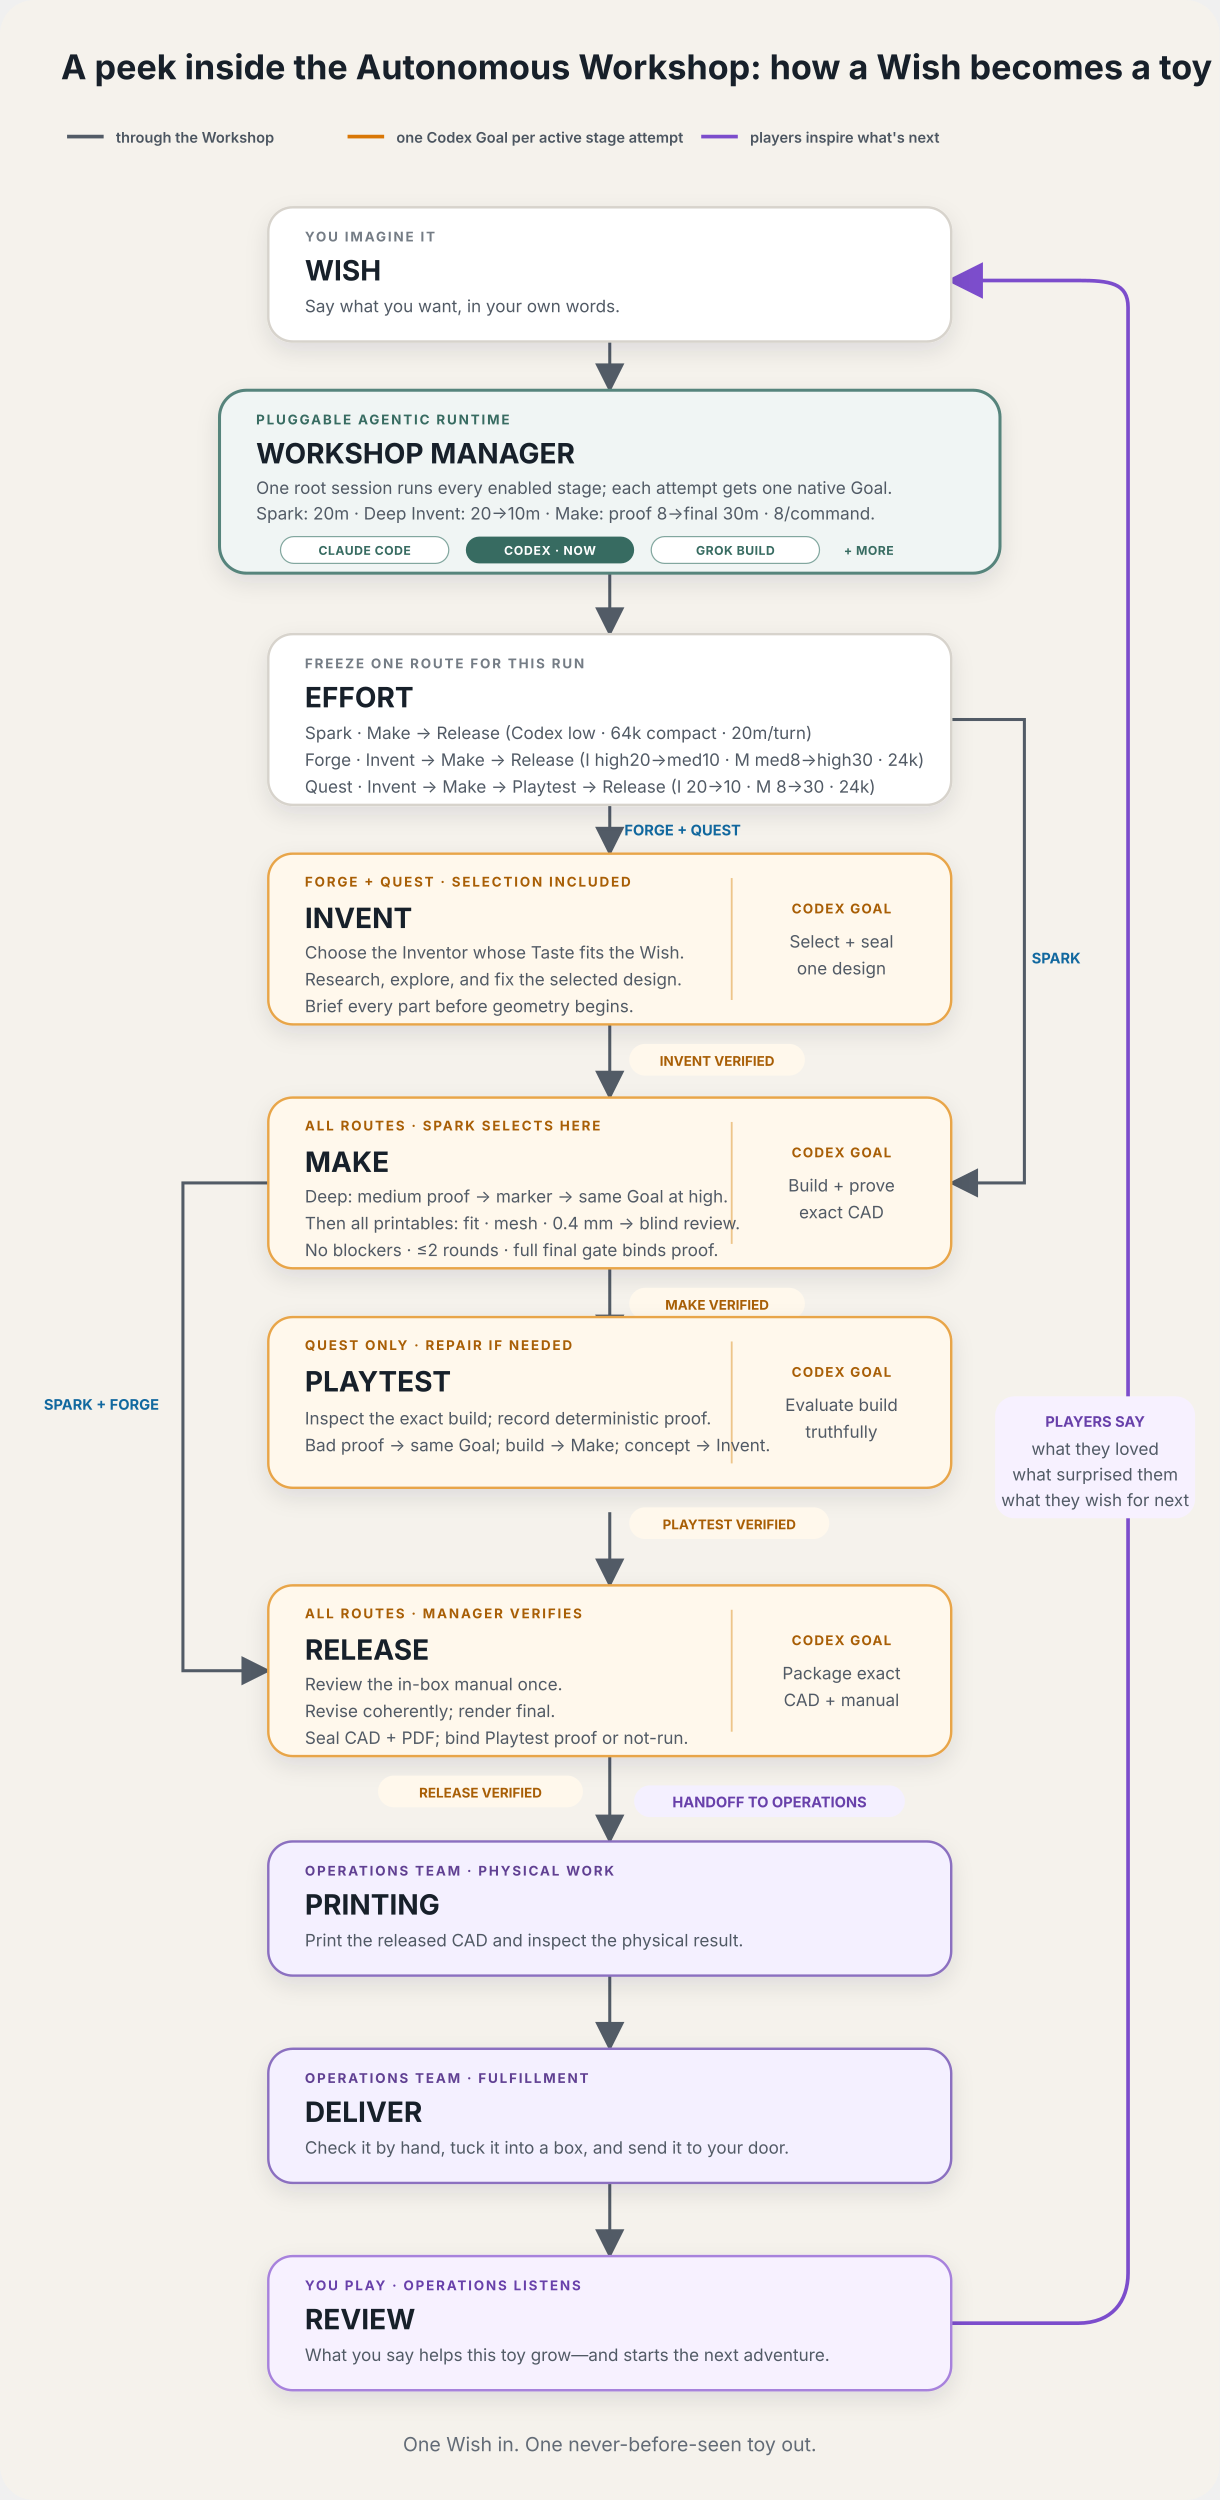
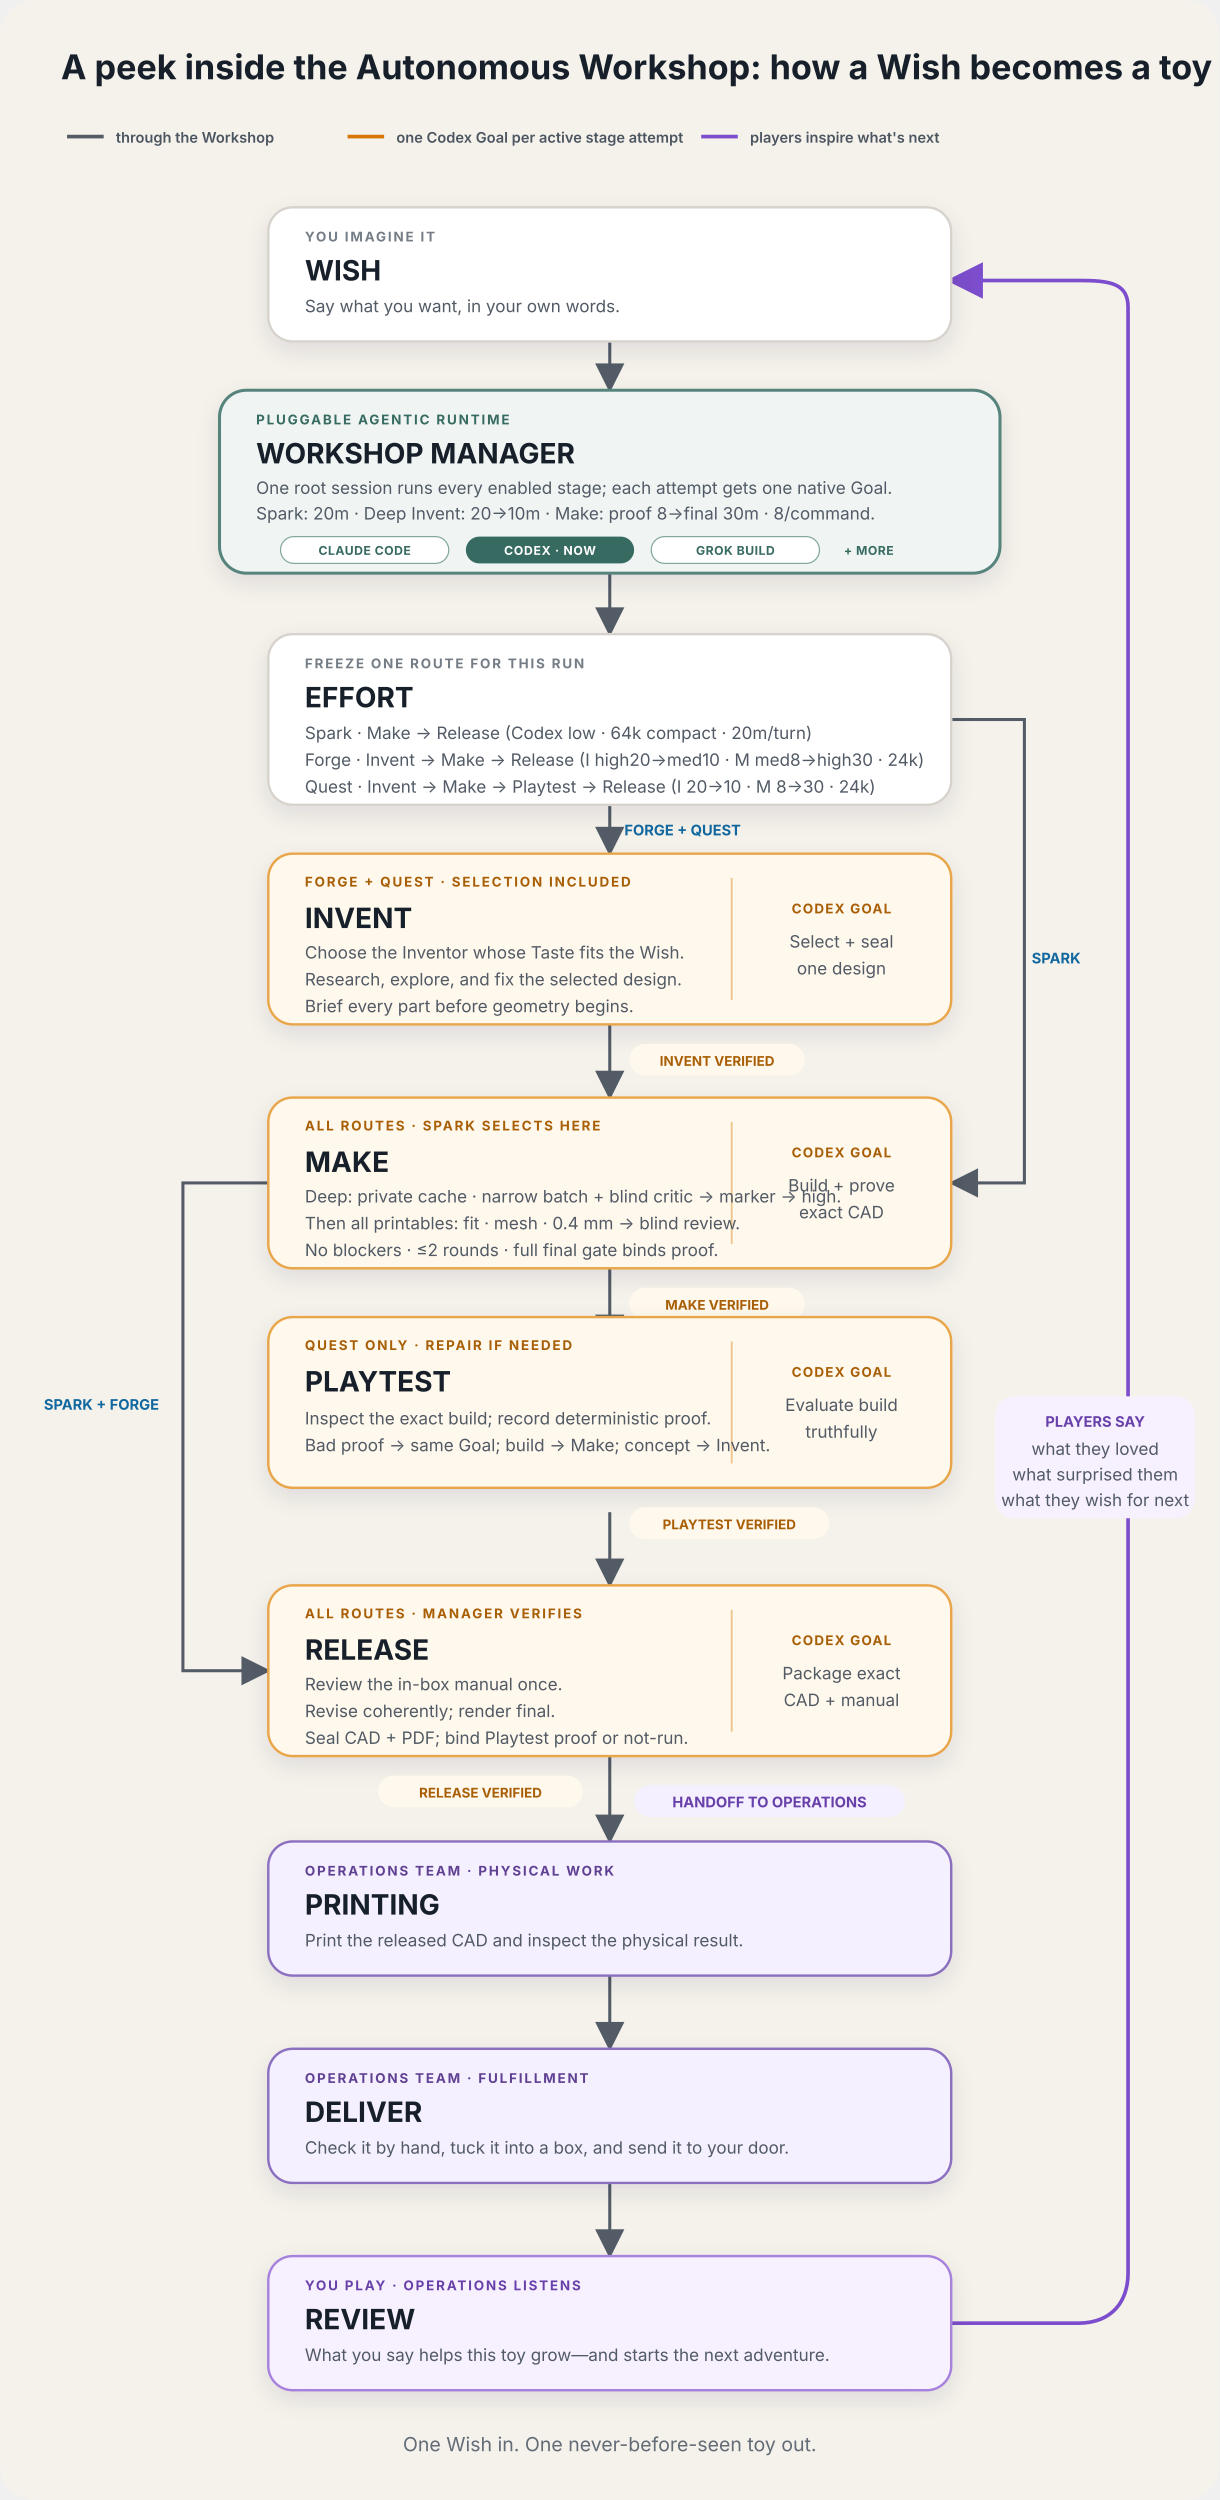
<svg xmlns="http://www.w3.org/2000/svg" viewBox="0 0 1000 2050" role="img" aria-labelledby="title description">
  <defs>
    <filter id="shadow" x="-20%" y="-20%" width="140%" height="160%">
      <feDropShadow dx="0" dy="7" stdDeviation="9" flood-color="#17202a" flood-opacity="0.10" />
    </filter>
    <marker id="arrow-main" viewBox="0 0 12 12" markerWidth="24" markerHeight="24" refX="11" refY="6" orient="auto" markerUnits="userSpaceOnUse" overflow="visible">
      <polygon points="0,0 12,6 0,12" fill="#525b66" />
    </marker>
    <marker id="arrow-ai" markerWidth="10" markerHeight="10" refX="8" refY="5" orient="auto" markerUnits="strokeWidth">
      <path d="M 0 0 L 10 5 L 0 10 z" fill="#1675b8" />
    </marker>
    <marker id="arrow-human" markerWidth="10" markerHeight="10" refX="8" refY="5" orient="auto" markerUnits="strokeWidth">
      <path d="M 0 0 L 10 5 L 0 10 z" fill="#7c4dcc" />
    </marker>
    <style>
      .title { font: 700 28px -apple-system, BlinkMacSystemFont, "Segoe UI", sans-serif; fill: #17202a; }
      .subtitle { font: 400 16px -apple-system, BlinkMacSystemFont, "Segoe UI", sans-serif; fill: #626b76; }
      .legend { font: 600 12px -apple-system, BlinkMacSystemFont, "Segoe UI", sans-serif; fill: #4b5560; }
      .node { fill: #ffffff; stroke: #d7d3cc; stroke-width: 2; }
      .node-manager { fill: #f0f5f4; stroke: #56847c; stroke-width: 2.5; }
      .node-internal { fill: #fff8ec; stroke: #e8a548; stroke-width: 2; }
      .node-ai { fill: #eef8ff; stroke: #67aee0; stroke-width: 2; }
      .node-human { fill: #f7f1ff; stroke: #a782dc; stroke-width: 2; }
      .node-ops { fill: #f4f0ff; stroke: #8b6fc0; stroke-width: 2; }
      .eyebrow { font: 700 11px -apple-system, BlinkMacSystemFont, "Segoe UI", sans-serif; letter-spacing: 1.5px; fill: #747c85; }
      .eyebrow-manager { fill: #376b61; }
      .eyebrow-internal { fill: #a85e05; }
      .eyebrow-ai { fill: #11689f; }
      .eyebrow-human { fill: #6840aa; }
      .eyebrow-ops { fill: #604092; }
      .heading { font: 700 23px -apple-system, BlinkMacSystemFont, "Segoe UI", sans-serif; fill: #17202a; }
      .body { font: 400 14px -apple-system, BlinkMacSystemFont, "Segoe UI", sans-serif; fill: #515a65; }
      .pill-now { fill: #376b61; }
      .pill-future { fill: #ffffff; stroke: #82a79f; stroke-width: 1; }
      .pill-now-text { font: 700 10px -apple-system, BlinkMacSystemFont, "Segoe UI", sans-serif; letter-spacing: 0.6px; fill: #ffffff; }
      .pill-future-text { font: 700 10px -apple-system, BlinkMacSystemFont, "Segoe UI", sans-serif; letter-spacing: 0.4px; fill: #376b61; }
      .goal-copy { font: 700 11px -apple-system, BlinkMacSystemFont, "Segoe UI", sans-serif; letter-spacing: 1px; fill: #a85e05; }
      .gate { font: 700 11px -apple-system, BlinkMacSystemFont, "Segoe UI", sans-serif; fill: #a85e05; }
      .gate-ai { font: 700 11px -apple-system, BlinkMacSystemFont, "Segoe UI", sans-serif; fill: #11689f; }
      .edge-label-ai { font: 700 12px -apple-system, BlinkMacSystemFont, "Segoe UI", sans-serif; fill: #11689f; }
      .edge-label-human { font: 700 12px -apple-system, BlinkMacSystemFont, "Segoe UI", sans-serif; fill: #6840aa; }
      .flow { fill: none; stroke: #525b66; stroke-width: 2.5; marker-end: url(#arrow-main); }
      .feedback-ai { fill: none; stroke: #1675b8; stroke-width: 3; marker-end: url(#arrow-ai); }
      .feedback-human { fill: none; stroke: #7c4dcc; stroke-width: 3; marker-end: url(#arrow-human); }
    </style>
  </defs>
  <rect width="1000" height="2050" rx="28" fill="#f5f2ec" />
  <text x="50" y="65" class="title">A peek inside the Autonomous Workshop: how a Wish becomes a toy</text>
  <g transform="translate(55 112)">
    <g>
      <line x1="0" y1="0" x2="30" y2="0" stroke="#525b66" stroke-width="3" />
      <text x="40" y="5" class="legend">through the Workshop</text>
    </g>
    <g transform="translate(230 0)">
      <line x1="0" y1="0" x2="30" y2="0" stroke="#d97706" stroke-width="3" />
      <text x="40" y="5" class="legend">one Codex Goal per active stage attempt</text>
    </g>
    <g transform="translate(520 0)">
      <line x1="0" y1="0" x2="30" y2="0" stroke="#7c4dcc" stroke-width="3" />
      <text x="40" y="5" class="legend">players inspire what's next</text>
    </g>
  </g>
  <path class="flow" d="M 500 280 V 320" />
  <path class="flow" d="M 500 470 V 520" />
  <path class="flow" d="M 500 660 V 700" />
  <path class="flow" d="M 500 840 V 900" />
  <path class="flow" d="M 500 1040 V 1100" />
  <path class="flow" d="M 500 1240 V 1300" />
  <path class="flow" d="M 500 1440 V 1510" />
  <path class="flow" d="M 500 1620 V 1680" />
  <path class="flow" d="M 500 1790 V 1850" />
  <path class="flow" d="M 780 590 H 840 V 970 H 780" />
  <path class="flow" d="M 220 970 H 150 V 1370 H 220" />
  <text x="846" y="790" class="edge-label-ai">SPARK</text>
  <text x="36" y="1156" class="edge-label-ai">SPARK + FORGE</text>
  <text x="512" y="685" class="edge-label-ai">FORGE + QUEST</text>
  <path class="feedback-human" d="M 780 1905 H 884 C 912 1905, 925 1887, 925 1864 V 252 C 925 232, 910 230, 884 230 H 782" />
  <g>
    <rect x="816" y="1145" width="164" height="100" rx="16" fill="#f7f1ff" />
    <text x="898" y="1170" text-anchor="middle" class="edge-label-human">PLAYERS SAY</text>
    <text x="898" y="1193" text-anchor="middle" class="body">what they loved</text>
    <text x="898" y="1214" text-anchor="middle" class="body">what surprised them</text>
    <text x="898" y="1235" text-anchor="middle" class="body">what they wish for next</text>
  </g>
  <g filter="url(#shadow)">
    <rect class="node" x="220" y="170" width="560" height="110" rx="20" />
  </g>
  <text x="250" y="198" class="eyebrow">YOU IMAGINE IT</text>
  <text x="250" y="230" class="heading">WISH</text>
  <text x="250" y="256" class="body">Say what you want, in your own words.</text>
  <g filter="url(#shadow)">
    <rect class="node-manager" x="180" y="320" width="640" height="150" rx="22" />
  </g>
  <text x="210" y="348" class="eyebrow eyebrow-manager">PLUGGABLE AGENTIC RUNTIME</text>
  <text x="210" y="380" class="heading">WORKSHOP MANAGER</text>
  <text x="210" y="405" class="body">One root session runs every enabled stage; each attempt gets one native Goal.</text>
  <text x="210" y="426" class="body">Spark: 20m · Deep Invent: 20→10m · Make: proof 8→final 30m · 8/command.</text>
  <rect x="230" y="440" width="138" height="22" rx="11" class="pill-future" />
  <text x="299" y="455" text-anchor="middle" class="pill-future-text">CLAUDE CODE</text>
  <rect x="382" y="440" width="138" height="22" rx="11" class="pill-now" />
  <text x="451" y="455" text-anchor="middle" class="pill-now-text">CODEX · NOW</text>
  <rect x="534" y="440" width="138" height="22" rx="11" class="pill-future" />
  <text x="603" y="455" text-anchor="middle" class="pill-future-text">GROK BUILD</text>
  <text x="692" y="455" class="pill-future-text">+ MORE</text>
  <g filter="url(#shadow)">
    <rect class="node" x="220" y="520" width="560" height="140" rx="20" />
  </g>
  <text x="250" y="548" class="eyebrow">FREEZE ONE ROUTE FOR THIS RUN</text>
  <text x="250" y="580" class="heading">EFFORT</text>
  <text x="250" y="606" class="body">Spark · Make → Release (Codex low · 64k compact · 20m/turn)</text>
  <text x="250" y="628" class="body">Forge · Invent → Make → Release (I high20→med10 · M med8→high30 · 24k)</text>
  <text x="250" y="650" class="body">Quest · Invent → Make → Playtest → Release (I 20→10 · M 8→30 · 24k)</text>
  <g filter="url(#shadow)">
    <rect class="node-internal" x="220" y="700" width="560" height="140" rx="20" />
  </g>
  <line x1="600" y1="720" x2="600" y2="820" stroke="#edc58a" stroke-width="1.5" />
  <text x="250" y="727" class="eyebrow eyebrow-internal">FORGE + QUEST · SELECTION INCLUDED</text>
  <text x="250" y="761" class="heading">INVENT</text>
  <text x="250" y="786" class="body">Choose the Inventor whose Taste fits the Wish.</text>
  <text x="250" y="808" class="body">Research, explore, and fix the selected design.</text>
  <text x="250" y="830" class="body">Brief every part before geometry begins.</text>
  <text x="690" y="749" text-anchor="middle" class="goal-copy">CODEX GOAL</text>
  <text x="690" y="777" text-anchor="middle" class="body">Select + seal</text>
  <text x="690" y="799" text-anchor="middle" class="body">one design</text>
  <rect x="516" y="856" width="144" height="26" rx="13" fill="#fff8ec" />
  <text x="588" y="874" text-anchor="middle" class="gate">INVENT VERIFIED</text>
  <g filter="url(#shadow)">
    <rect class="node-internal" x="220" y="900" width="560" height="140" rx="20" />
  </g>
  <line x1="600" y1="920" x2="600" y2="1020" stroke="#edc58a" stroke-width="1.5" />
  <text x="250" y="927" class="eyebrow eyebrow-internal">ALL ROUTES · SPARK SELECTS HERE</text>
  <text x="250" y="961" class="heading">MAKE</text>
-   <text x="250" y="986" class="body">Deep: medium proof → marker → same Goal at high.</text>
+   <text x="250" y="986" class="body">Deep: private cache · narrow batch + blind critic → marker → high.</text>
  <text x="250" y="1008" class="body">Then all printables: fit · mesh · 0.4 mm → blind review.</text>
  <text x="250" y="1030" class="body">No blockers · ≤2 rounds · full final gate binds proof.</text>
  <text x="690" y="949" text-anchor="middle" class="goal-copy">CODEX GOAL</text>
  <text x="690" y="977" text-anchor="middle" class="body">Build + prove</text>
  <text x="690" y="999" text-anchor="middle" class="body">exact CAD</text>
  <rect x="516" y="1056" width="144" height="26" rx="13" fill="#fff8ec" />
  <text x="588" y="1074" text-anchor="middle" class="gate">MAKE VERIFIED</text>
  <g filter="url(#shadow)">
    <rect class="node-internal" x="220" y="1080" width="560" height="140" rx="20" />
  </g>
  <line x1="600" y1="1100" x2="600" y2="1200" stroke="#edc58a" stroke-width="1.5" />
  <text x="250" y="1107" class="eyebrow eyebrow-internal">QUEST ONLY · REPAIR IF NEEDED</text>
  <text x="250" y="1141" class="heading">PLAYTEST</text>
  <text x="250" y="1168" class="body">Inspect the exact build; record deterministic proof.</text>
  <text x="250" y="1190" class="body">Bad proof → same Goal; build → Make; concept → Invent.</text>
  <text x="690" y="1129" text-anchor="middle" class="goal-copy">CODEX GOAL</text>
  <text x="690" y="1157" text-anchor="middle" class="body">Evaluate build</text>
  <text x="690" y="1179" text-anchor="middle" class="body">truthfully</text>
  <rect x="516" y="1236" width="164" height="26" rx="13" fill="#fff8ec" />
  <text x="598" y="1254" text-anchor="middle" class="gate">PLAYTEST VERIFIED</text>
  <g filter="url(#shadow)">
    <rect class="node-internal" x="220" y="1300" width="560" height="140" rx="20" />
  </g>
  <line x1="600" y1="1320" x2="600" y2="1420" stroke="#edc58a" stroke-width="1.5" />
  <text x="250" y="1327" class="eyebrow eyebrow-internal">ALL ROUTES · MANAGER VERIFIES</text>
  <text x="250" y="1361" class="heading">RELEASE</text>
  <text x="250" y="1386" class="body">Review the in-box manual once.</text>
  <text x="250" y="1408" class="body">Revise coherently; render final.</text>
  <text x="250" y="1430" class="body">Seal CAD + PDF; bind Playtest proof or not-run.</text>
  <text x="690" y="1349" text-anchor="middle" class="goal-copy">CODEX GOAL</text>
  <text x="690" y="1377" text-anchor="middle" class="body">Package exact</text>
  <text x="690" y="1399" text-anchor="middle" class="body">CAD + manual</text>
  <rect x="310" y="1456" width="168" height="26" rx="13" fill="#fff8ec" />
  <text x="394" y="1474" text-anchor="middle" class="gate">RELEASE VERIFIED</text>
  <rect x="520" y="1464" width="222" height="26" rx="13" fill="#f4f0ff" />
  <text x="631" y="1482" text-anchor="middle" class="edge-label-human">HANDOFF TO OPERATIONS</text>
  <g filter="url(#shadow)">
    <rect class="node-ops" x="220" y="1510" width="560" height="110" rx="20" />
  </g>
  <text x="250" y="1538" class="eyebrow eyebrow-ops">OPERATIONS TEAM · PHYSICAL WORK</text>
  <text x="250" y="1570" class="heading">PRINTING</text>
  <text x="250" y="1596" class="body">Print the released CAD and inspect the physical result.</text>
  <g filter="url(#shadow)">
    <rect class="node-ops" x="220" y="1680" width="560" height="110" rx="20" />
  </g>
  <text x="250" y="1708" class="eyebrow eyebrow-ops">OPERATIONS TEAM · FULFILLMENT</text>
  <text x="250" y="1740" class="heading">DELIVER</text>
  <text x="250" y="1766" class="body">Check it by hand, tuck it into a box, and send it to your door.</text>
  <g filter="url(#shadow)">
    <rect class="node-human" x="220" y="1850" width="560" height="110" rx="20" />
  </g>
  <text x="250" y="1878" class="eyebrow eyebrow-human">YOU PLAY · OPERATIONS LISTENS</text>
  <text x="250" y="1910" class="heading">REVIEW</text>
  <text x="250" y="1936" class="body">What you say helps this toy grow—and starts the next adventure.</text>
  <text x="500" y="2010" text-anchor="middle" class="subtitle">One Wish in. One never-before-seen toy out.</text>
</svg>
